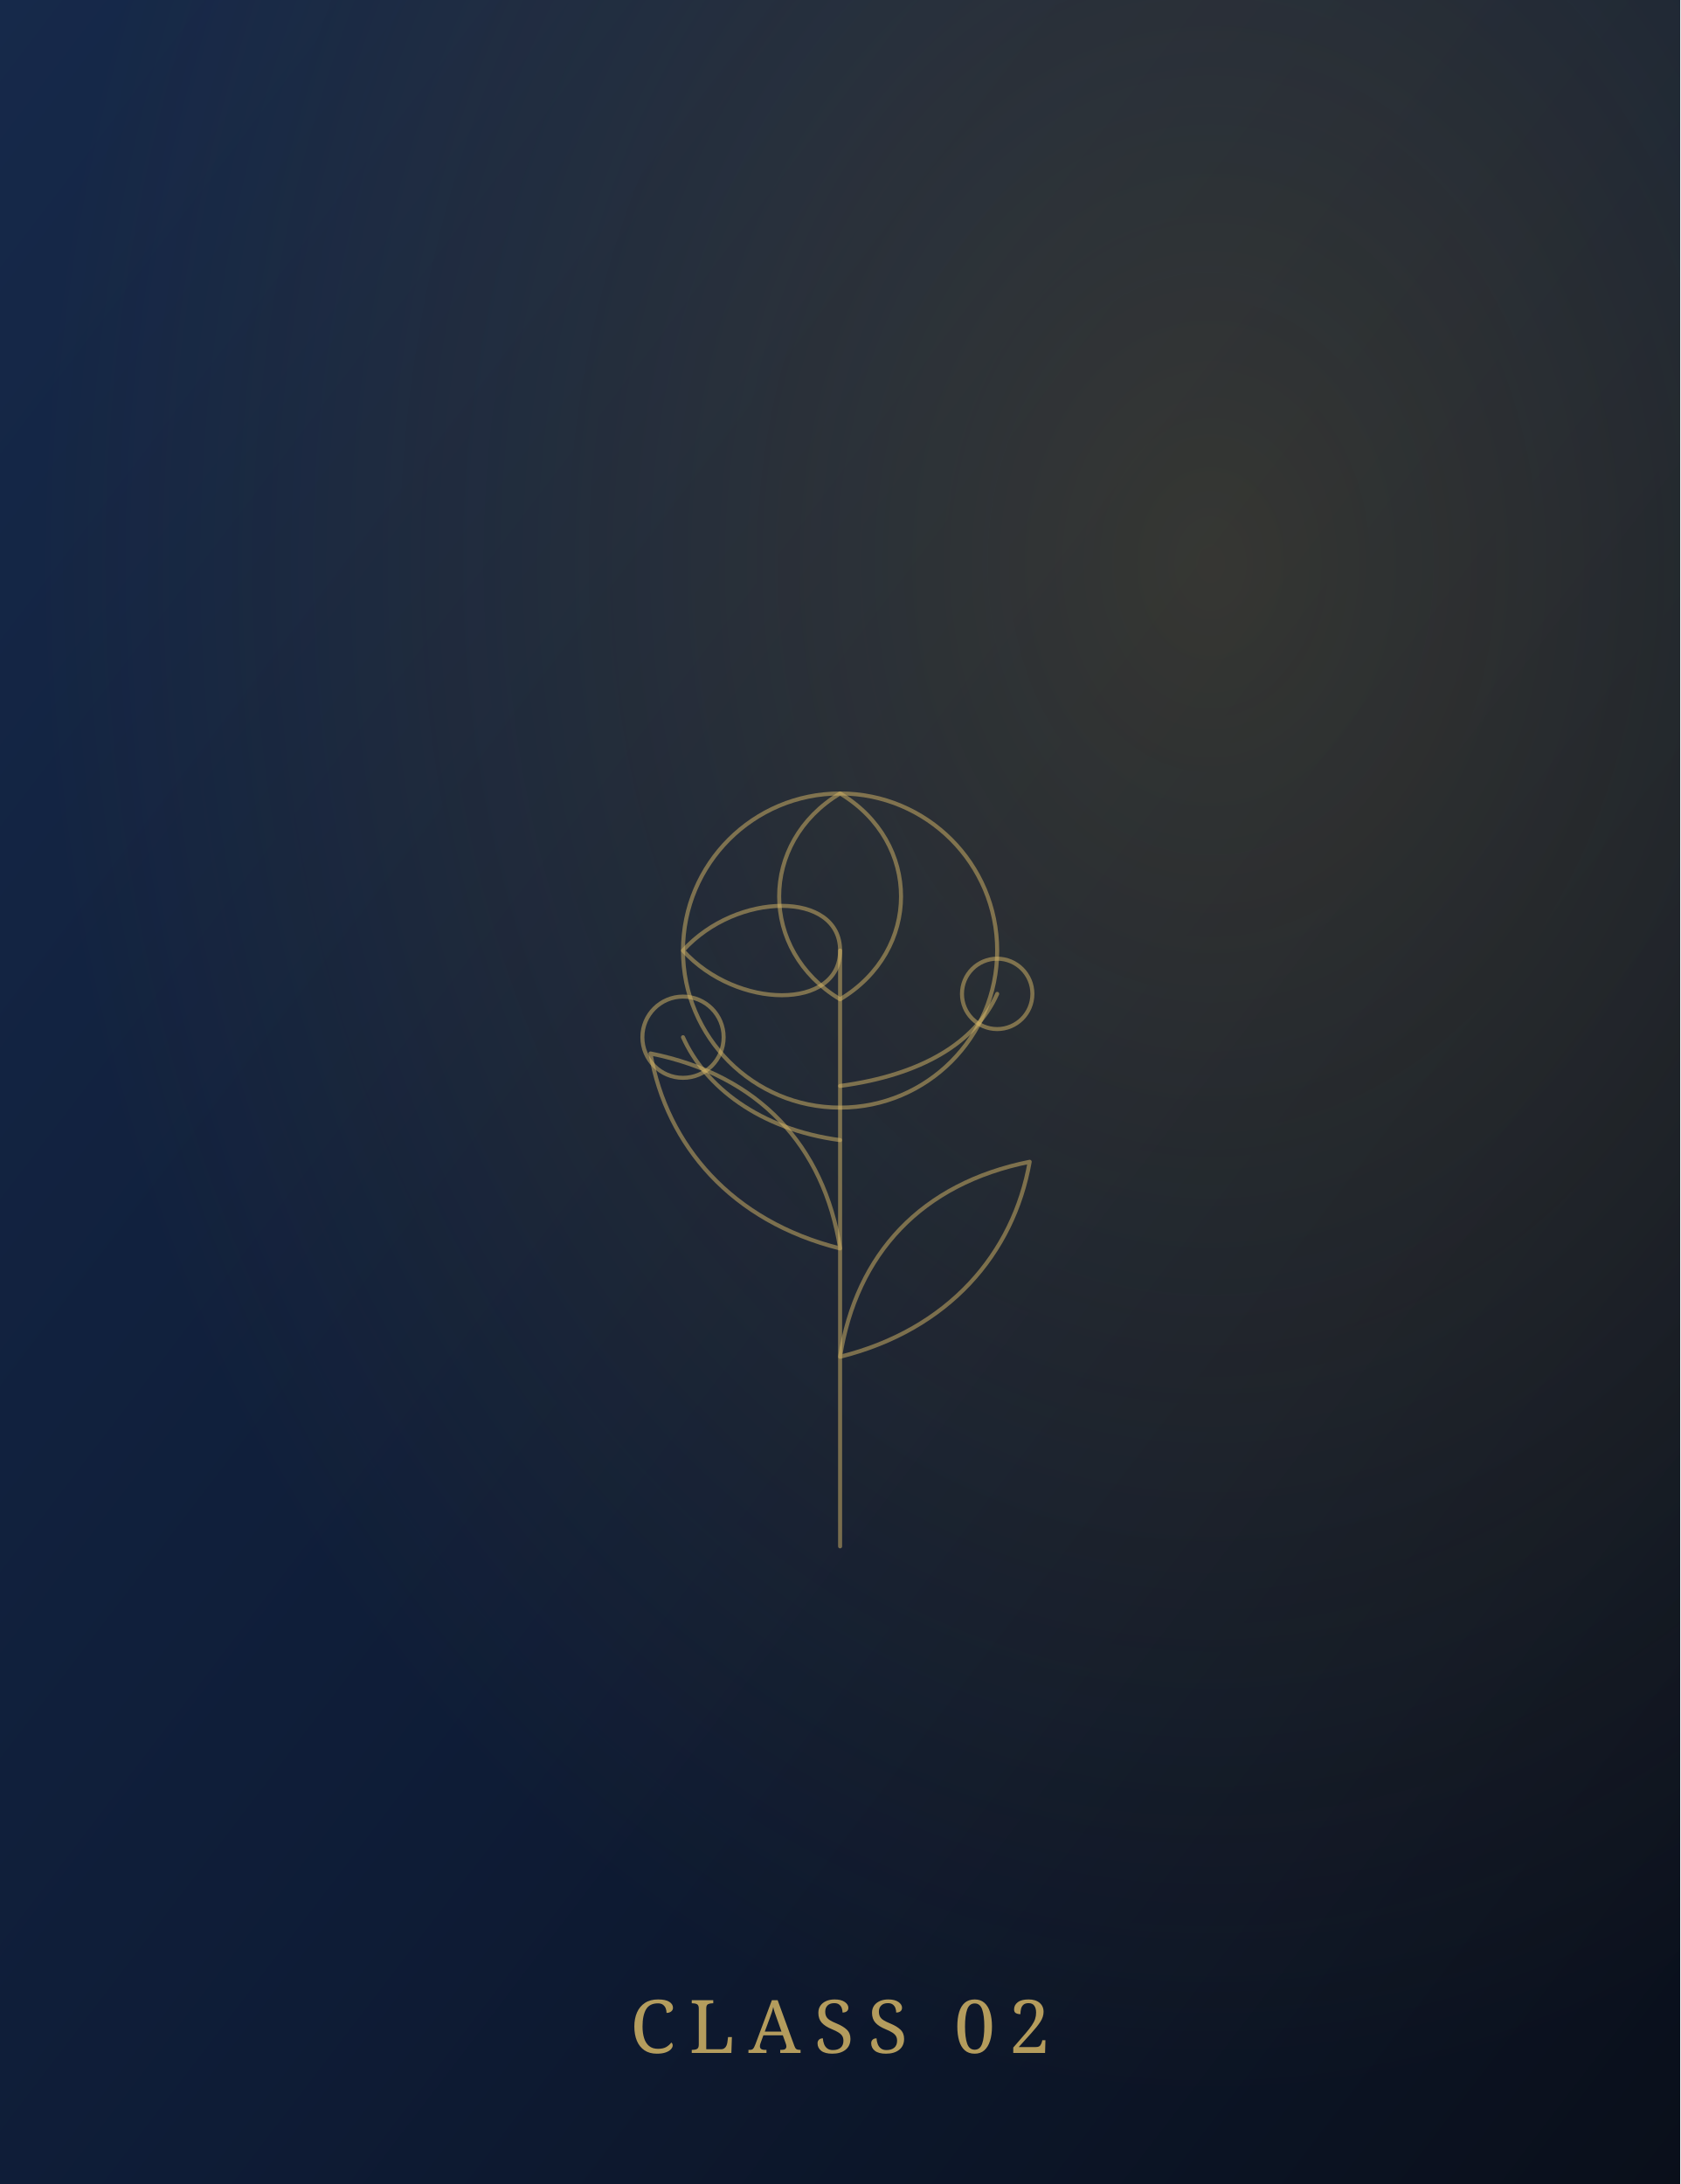
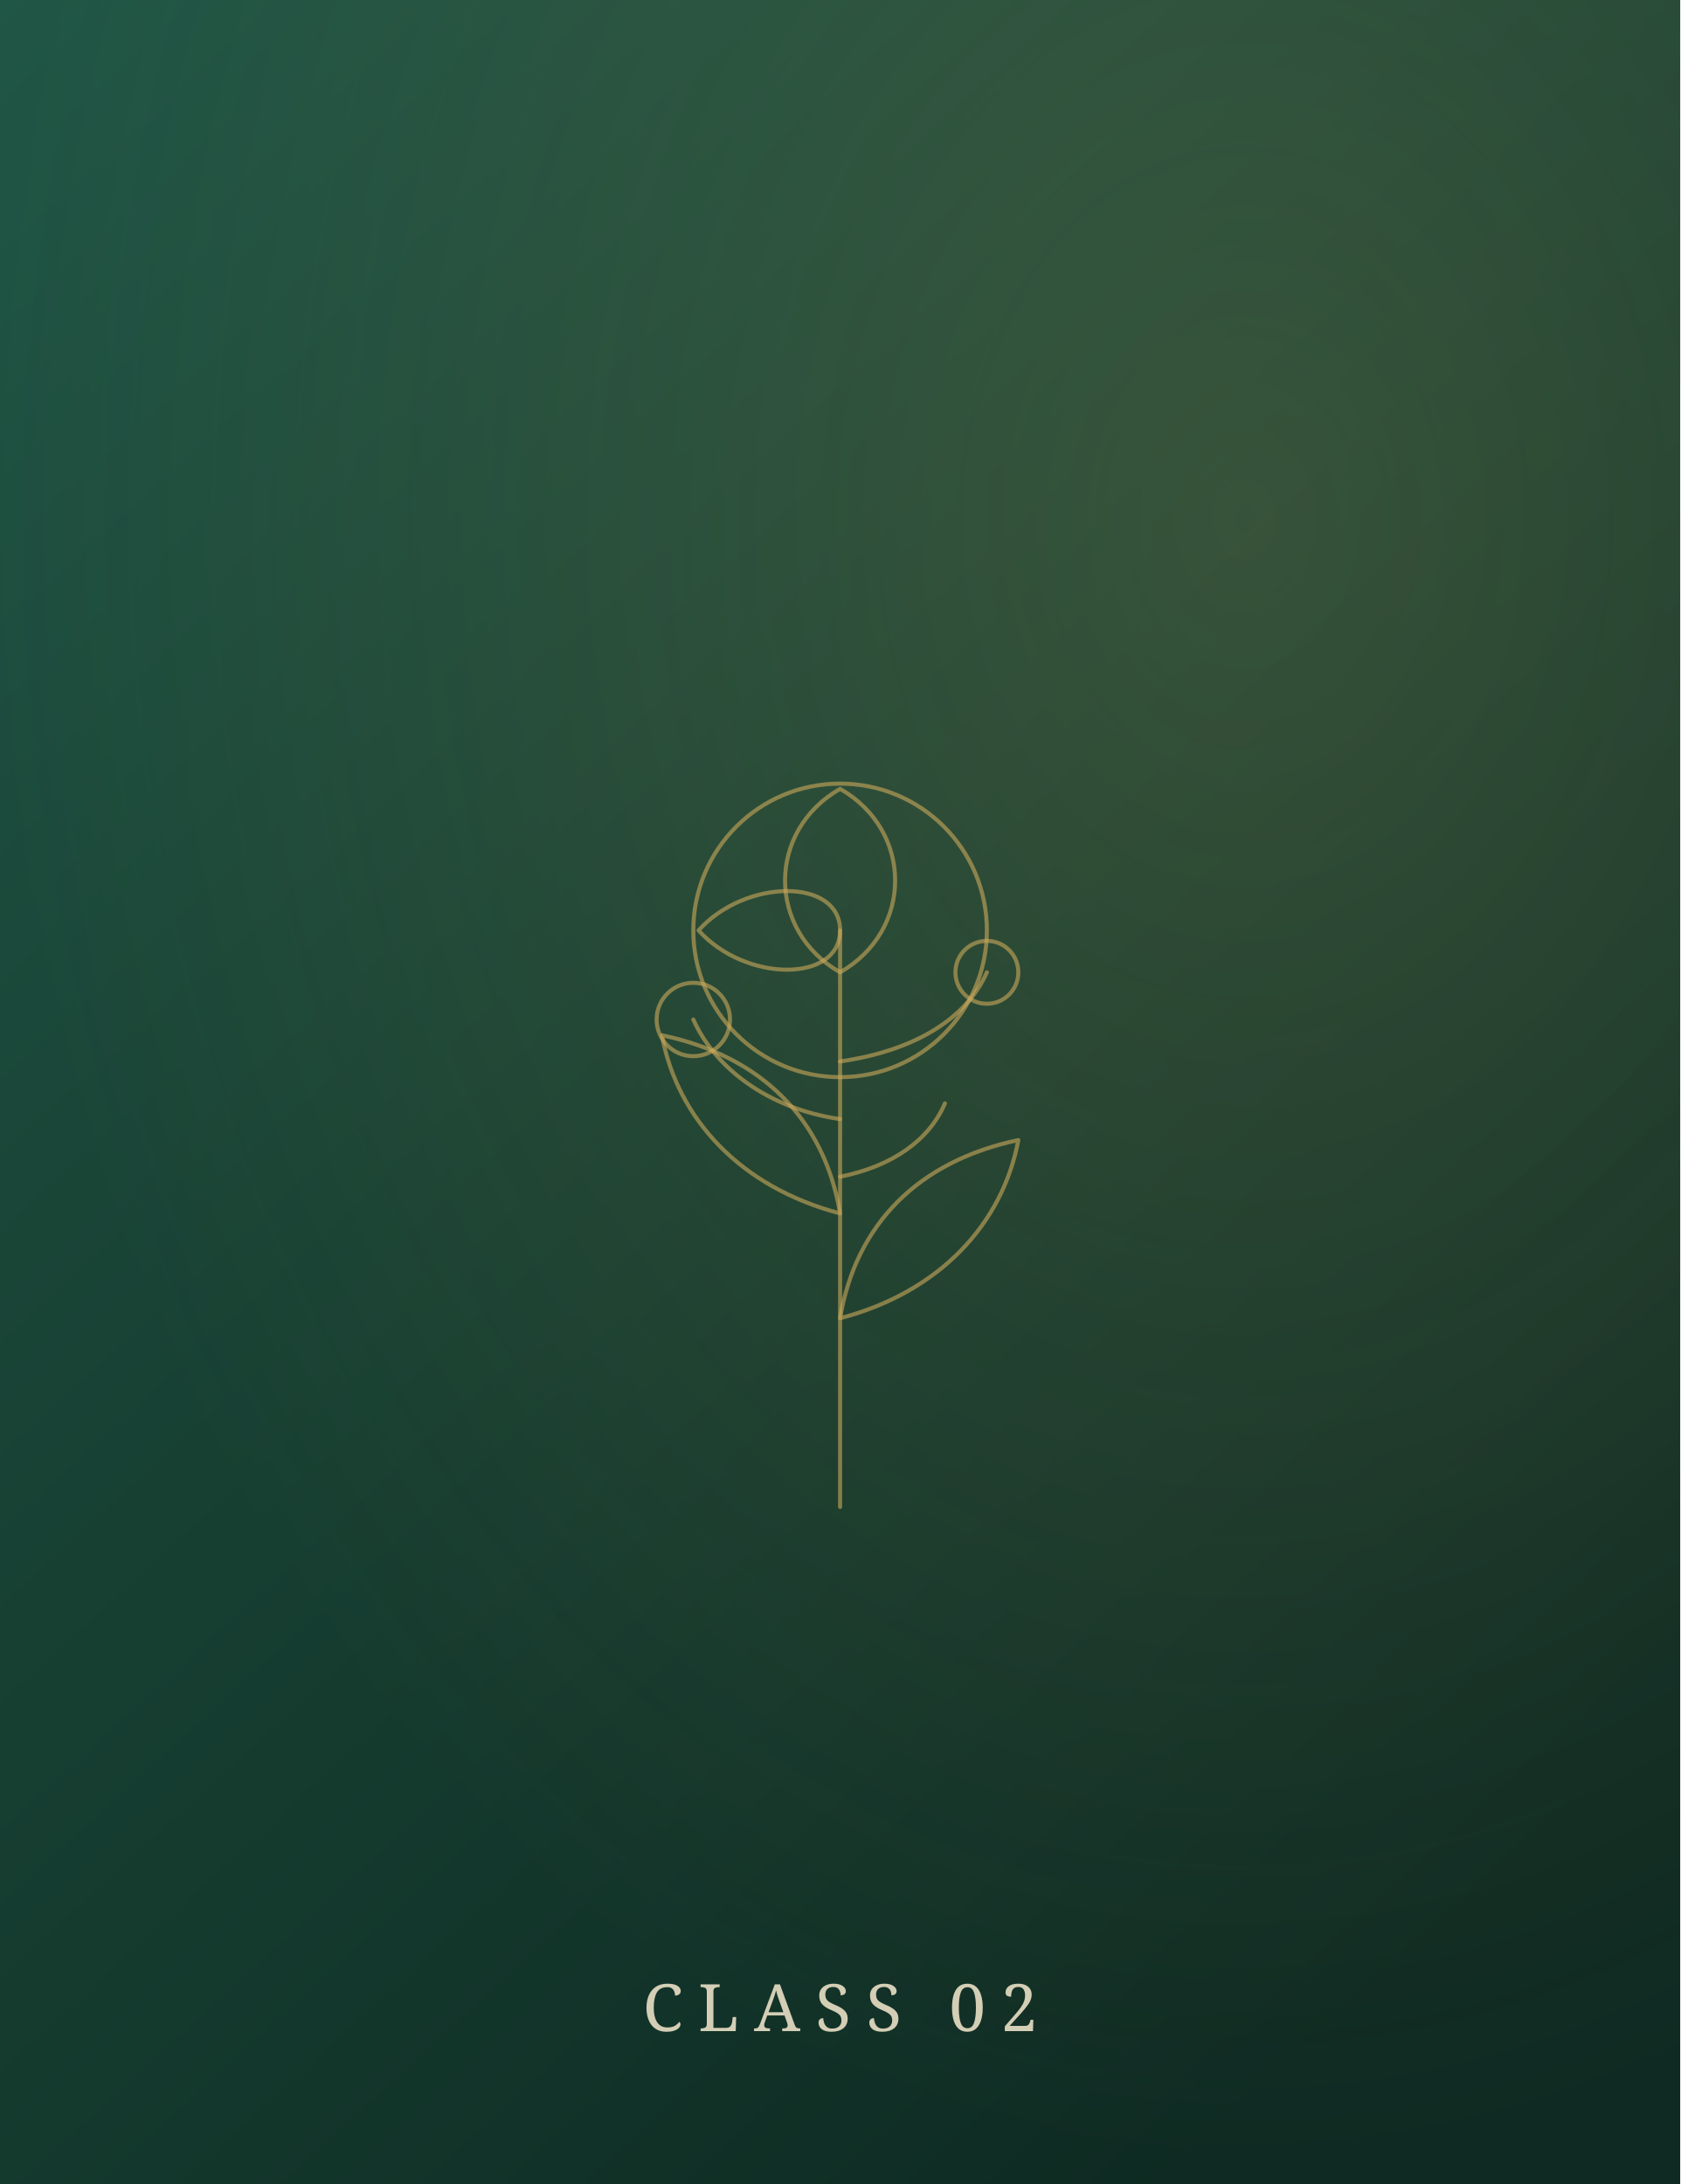
<svg xmlns="http://www.w3.org/2000/svg" viewBox="0 0 1000 1300" role="img" aria-label="Class 02">
  <defs>
-     <linearGradient id="bg" x1="0" y1="0" x2="1" y2="1">
-       <stop offset="0" stop-color="#16294a" />
-       <stop offset=".55" stop-color="#0E1C36" />
-       <stop offset="1" stop-color="#0A0F1A" />
+     <linearGradient id="bg" x1="0" y1="0" x2=".7" y2="1">
+       <stop offset="0" stop-color="#205646" />
+       <stop offset=".55" stop-color="#163E31" />
+       <stop offset="1" stop-color="#0E2A22" />
    </linearGradient>
-     <radialGradient id="gl" cx=".72" cy=".26" r=".7">
-       <stop offset="0" stop-color="#BF8F1F" stop-opacity=".22" />
-       <stop offset="1" stop-color="#BF8F1F" stop-opacity="0" />
+     <radialGradient id="gl" cx=".74" cy=".24" r=".75">
+       <stop offset="0" stop-color="#CBA85A" stop-opacity="0.18" />
+       <stop offset="1" stop-color="#CBA85A" stop-opacity="0" />
    </radialGradient>
  </defs>
  <rect width="1000" height="1300" fill="url(#bg)" />
  <rect width="1000" height="1300" fill="url(#gl)" />
-   <g transform="translate(258.2,162.8) scale(1.612)" fill="none" stroke="#D9B968" stroke-width="1.49" stroke-opacity="0.5" stroke-linecap="round" stroke-linejoin="round">
+   <g transform="translate(266.0,163.8) scale(1.56)" fill="none" stroke="#CBA85A" stroke-width="1.54" stroke-opacity="0.6" stroke-linecap="round" stroke-linejoin="round">
    <path d="M150,470 C150,360 150,300 150,250" />
-     <path d="M150,250 m-58,0 a58,58 0 1,0 116,0 a58,58 0 1,0 -116,0" />
-     <path d="M150,192 C120,210 120,250 150,268 C180,250 180,210 150,192" />
-     <path d="M92,250 C112,228 150,228 150,250 C150,272 112,272 92,250" />
-     <path d="M150,360 C110,350 86,322 80,288 C120,296 144,322 150,360" />
-     <path d="M150,400 C190,390 214,362 220,328 C180,336 156,362 150,400" />
-     <path d="M150,320 C120,316 100,300 92,282" />
-     <path d="M92,282 m-15,0 a15,15 0 1,0 30,0 a15,15 0 1,0 -30,0" />
-     <path d="M150,300 C180,296 200,284 208,266" />
-     <path d="M208,266 m-13,0 a13,13 0 1,0 26,0 a13,13 0 1,0 -26,0" />
+     <path d="M150,250 m-56,0 a56,56 0 1,0 112,0 a56,56 0 1,0 -112,0" />
+     <path d="M150,196 C122,212 122,250 150,266 C178,250 178,212 150,196" />
+     <path d="M96,250 C114,230 150,230 150,250 C150,270 114,270 96,250" />
+     <path d="M150,358 C112,348 88,322 82,290 C120,298 144,322 150,358" />
+     <path d="M150,398 C188,388 212,362 218,330 C180,338 156,362 150,398" />
+     <path d="M150,322 C122,318 102,302 94,284" />
+     <path d="M94,284 m-14,0 a14,14 0 1,0 28,0 a14,14 0 1,0 -28,0" />
+     <path d="M150,300 C178,296 198,284 206,266" />
+     <path d="M206,266 m-12,0 a12,12 0 1,0 24,0 a12,12 0 1,0 -24,0" />
+     <path d="M150,344 C170,340 184,330 190,316" />
  </g>
-   <text x="500" y="1222" fill="#D9B968" fill-opacity=".82" font-family="Georgia,'Cormorant Garamond',serif" font-size="44" letter-spacing="8" text-anchor="middle">CLASS 02</text>
+   <text x="500" y="1209" fill="#E8DFC4" fill-opacity=".9" font-family="'Fraunces',Georgia,serif" font-size="39" letter-spacing="9" text-anchor="middle">CLASS 02</text>
</svg>
